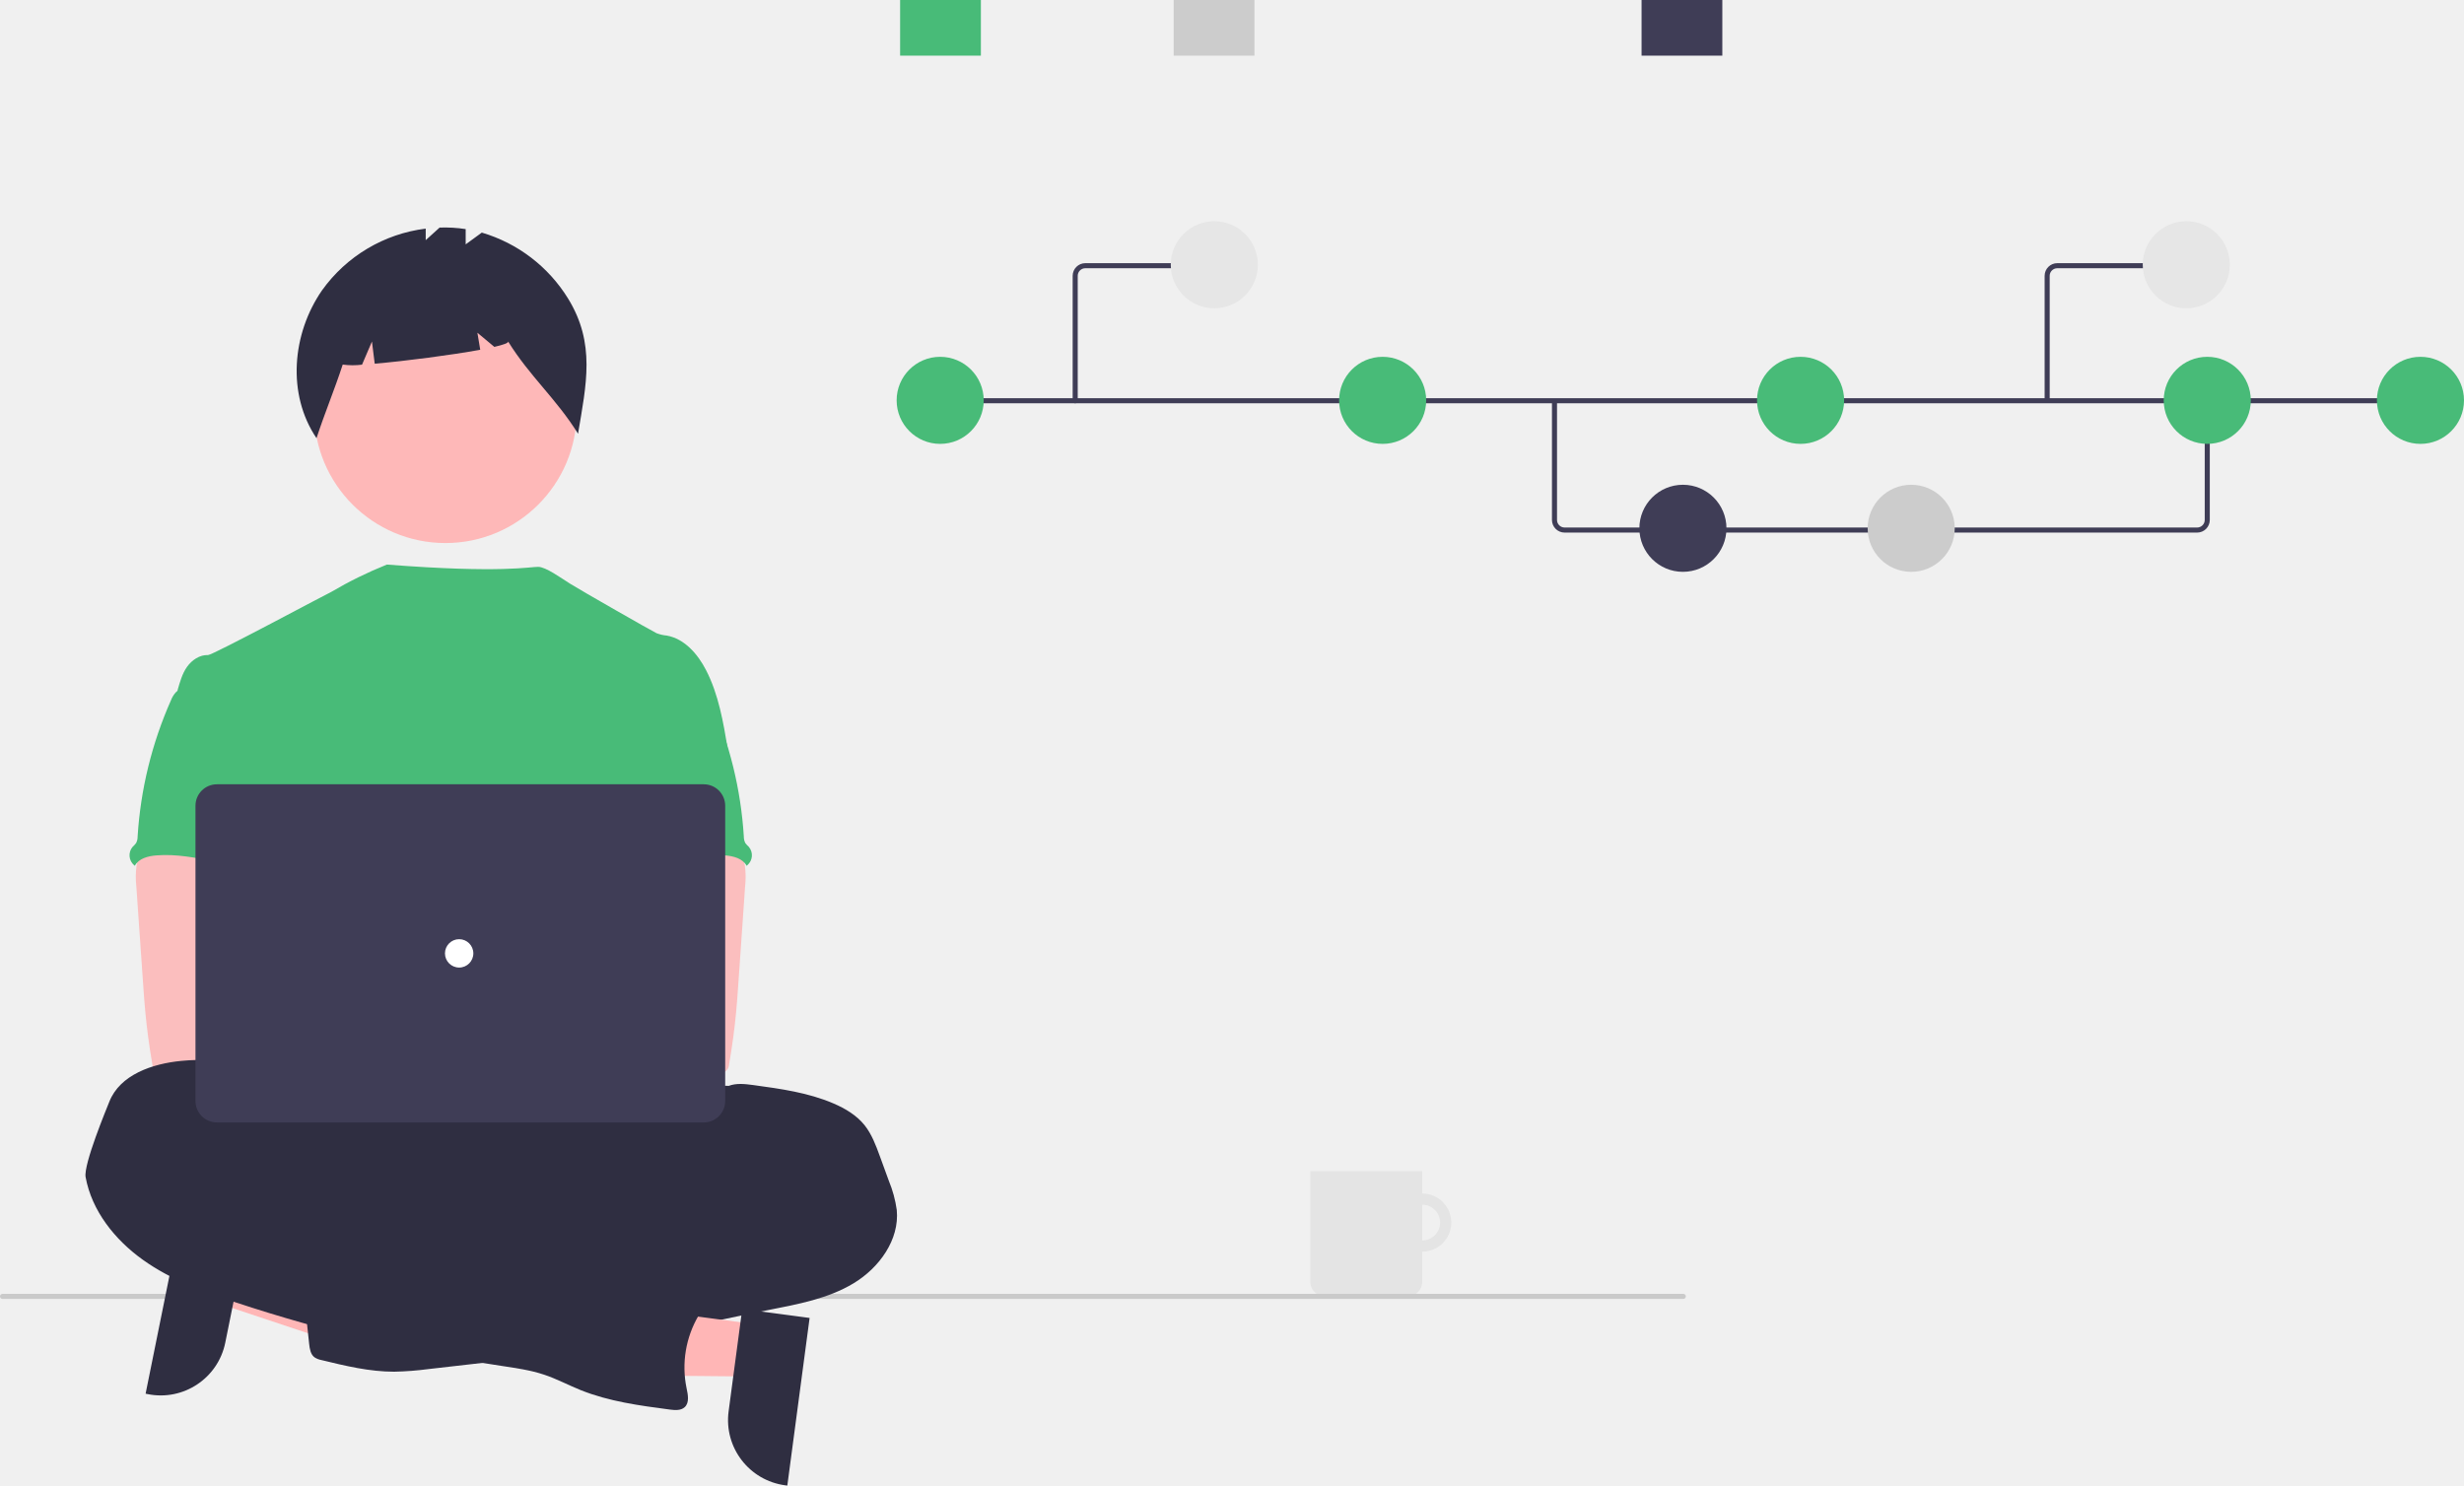
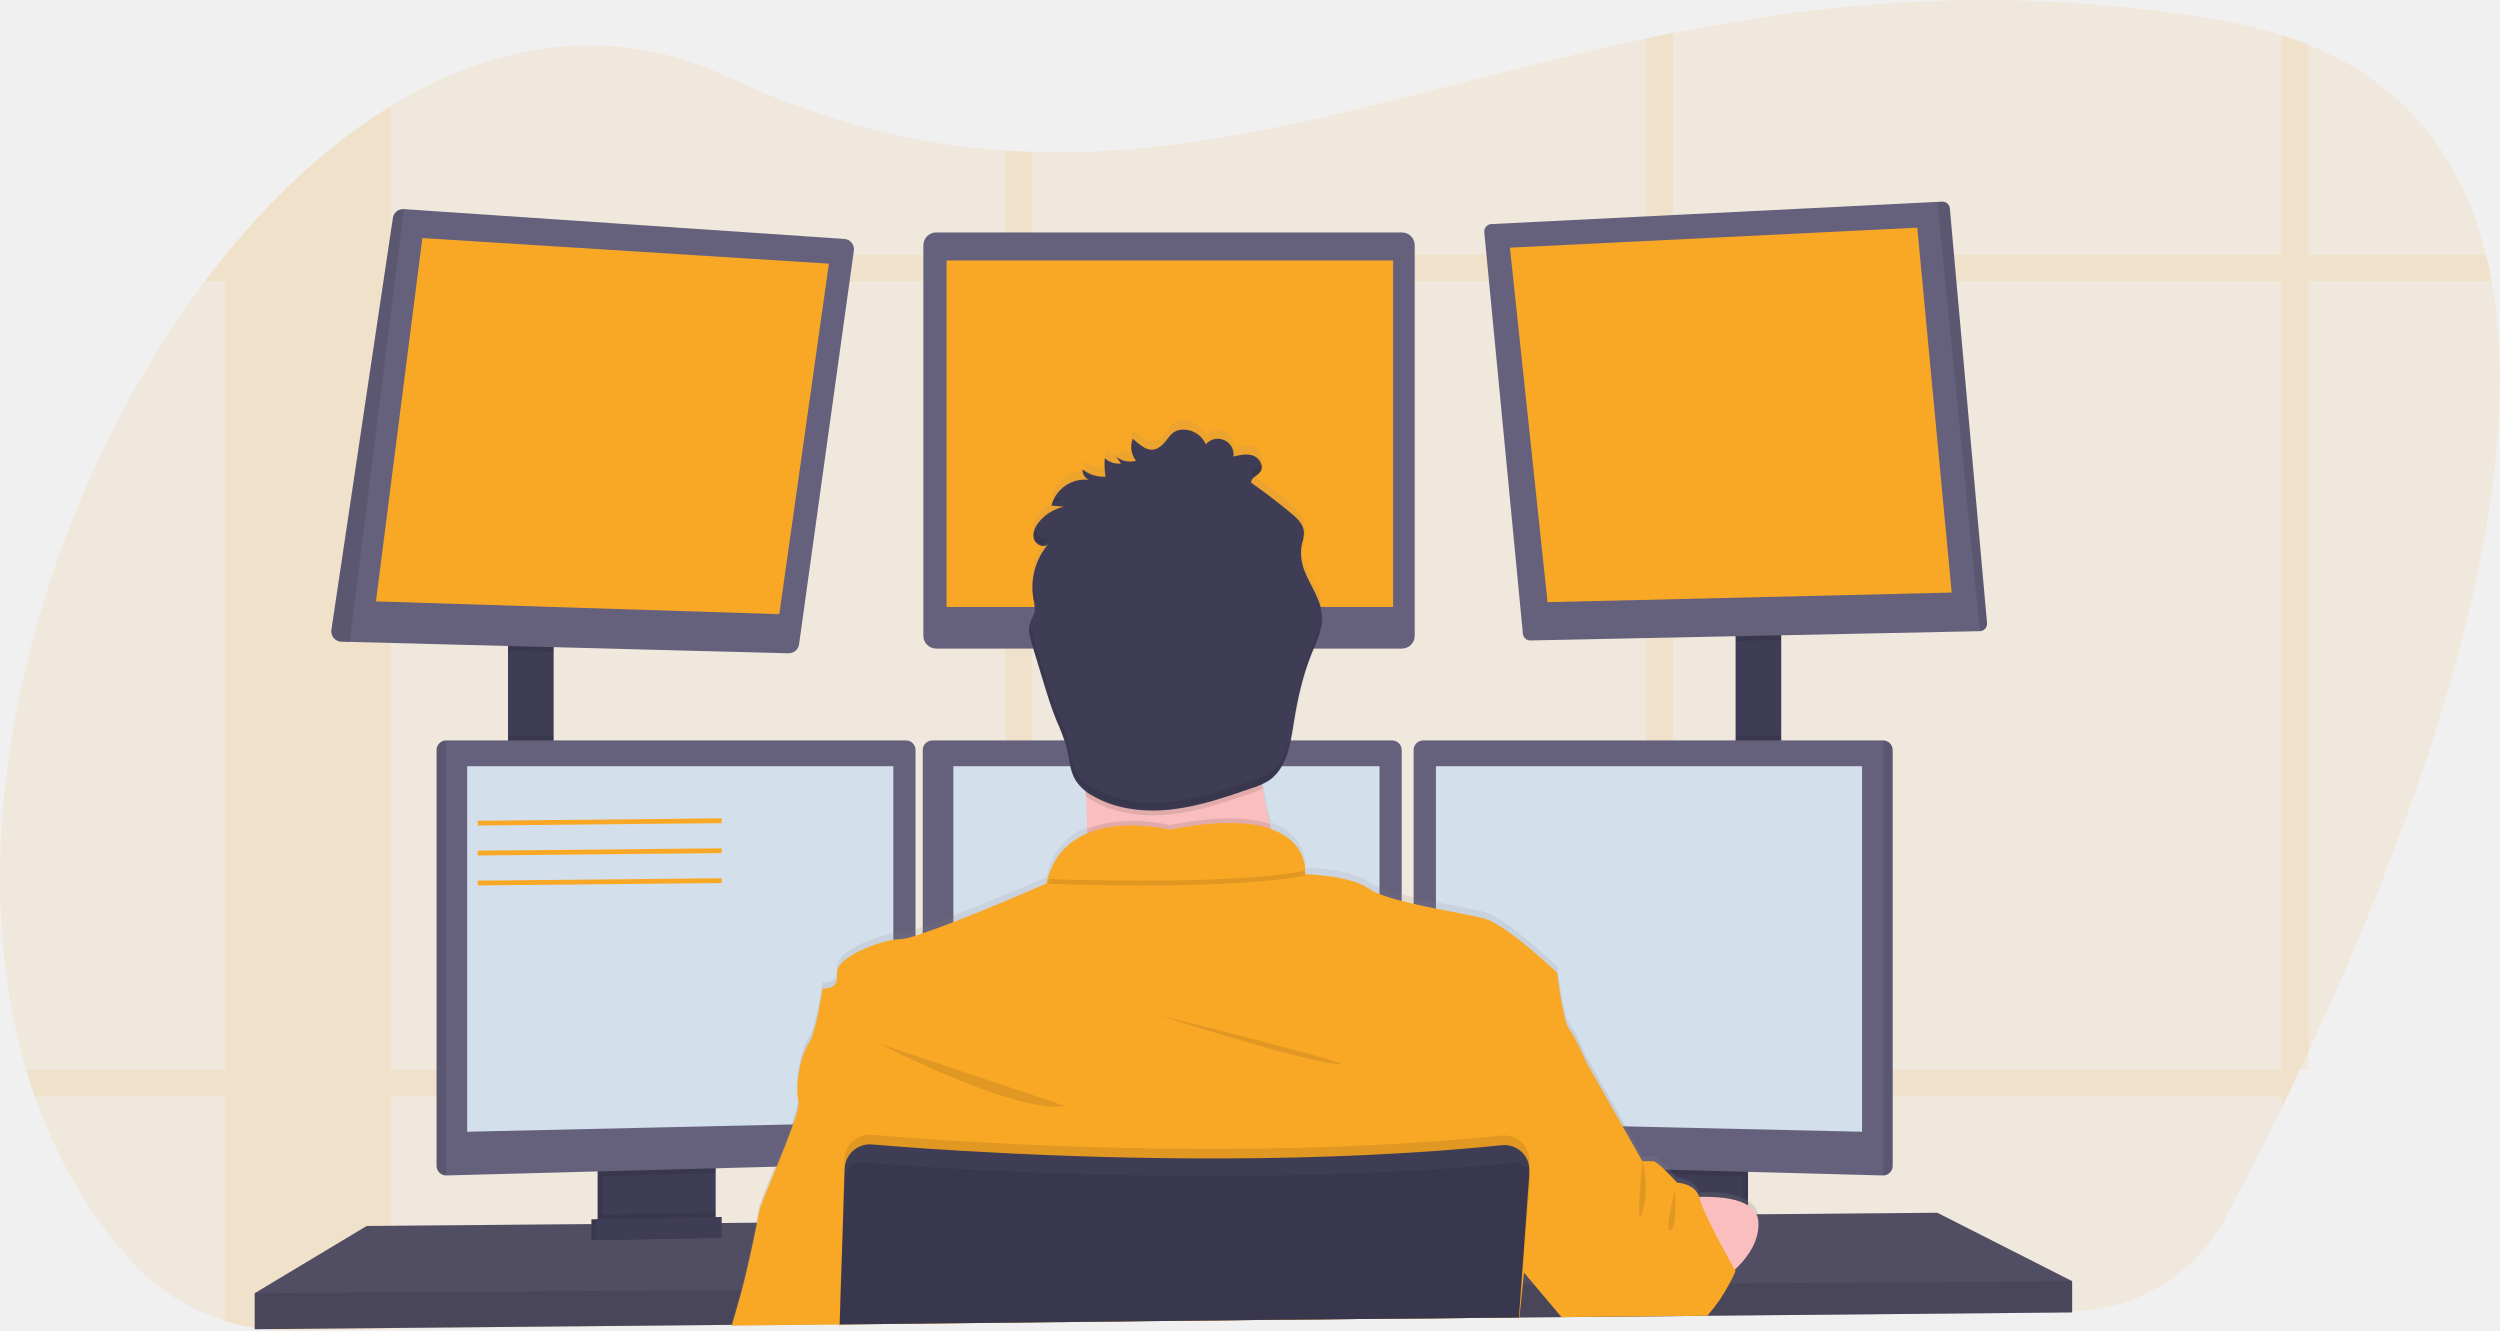
- <svg xmlns="http://www.w3.org/2000/svg" id="e7334088-53de-4589-99a2-090044ddfc90" data-name="Layer 1" width="973.461" height="587.025" viewBox="0 0 973.461 587.025">
-   <g id="f9b32178-6d95-472d-b482-6662972666de" data-name="Group 100">
-     <path id="f4b94a19-cbe0-459a-95a6-6ea3b3d72055" data-name="Path 1465" d="M675.147,628.1a11.49,11.49,0,1,0,11.49,11.49h0A11.49,11.49,0,0,0,675.147,628.1Zm0,18.561a7.071,7.071,0,1,1,7.071-7.071v0A7.071,7.071,0,0,1,675.147,646.661Z" transform="translate(-113.2693 -156.4874)" fill="#e4e4e4" />
-     <path id="abc0e0b3-f22e-4bee-9929-c6879640924e" data-name="Path 1467" d="M630.954,619.261h44.193v43.739a5.757,5.757,0,0,1-5.757,5.757h-32.679a5.757,5.757,0,0,1-5.757-5.757V619.261Z" transform="translate(-113.2693 -156.4874)" fill="#e4e4e4" />
+ <svg xmlns="http://www.w3.org/2000/svg" id="59725d3d-bdd8-4af0-9b66-49b8d09410bc" data-name="Layer 1" width="1041.32" height="554.17" viewBox="0 0 1041.32 554.17">
+   <defs>
+     <linearGradient id="dff037aa-d578-4bab-81e7-399360663117" x1="597.75" y1="725.44" x2="597.75" y2="347.69" gradientUnits="userSpaceOnUse">
+       <stop offset="0" stop-color="gray" stop-opacity="0.25" />
+       <stop offset="0.54" stop-color="gray" stop-opacity="0.12" />
+       <stop offset="1" stop-color="gray" stop-opacity="0.1" />
+     </linearGradient>
+   </defs>
+   <path d="M1040.82,611.12q-1.74,3.75-3.47,7.4-2.7,5.67-5.33,11.12c-.78,1.61-1.56,3.19-2.32,4.77-8.6,17.57-16.63,33.11-23.45,45.89A73.21,73.21,0,0,1,942.44,719l-151.65,1.65h-1.6l-13,.14-11.12.12-34.1.37-1.38,0-17.36.19h-.53l-107,1.16-95.51,1-11.11.12-69,.75H429l-44.75.48h-.48l-141.5,1.53-42.33.46a88.07,88.07,0,0,1-26.67-3.82,86.39,86.39,0,0,1-39.09-24.75C116,678.37,102.75,655,93.85,629.64q-1.93-5.49-3.6-11.12C59.44,514.37,97,380,164.6,290.08q4.25-5.64,8.64-11l.07-.08c20.79-25.52,44.1-46.84,68.93-62,44-26.91,92.75-34.49,140.7-11.9,40.57,19.12,78.45,28.11,115.17,30.55,3.71.24,7.42.42,11.11.53,84.23,2.65,163.17-27.7,255.87-47.29,3.69-.78,7.39-1.55,11.12-2.28,66.13-13.16,139.49-20.1,226.73-5.51a189.09,189.09,0,0,1,26.76,6.4q5.77,1.86,11.12,4c41.64,16.94,64.35,48.24,74,87.46q1.37,5.46,2.37,11.11C1134.3,384.41,1084.19,518.23,1040.82,611.12Z" transform="translate(-79.34 -172.91)" fill="#f9a826" opacity="0.1" />
+   <g opacity="0.1">
+     <path d="M242.24,217V726.62l-42.33.46a88.07,88.07,0,0,1-26.67-3.82V279h.07C194.1,253.45,217.41,232.13,242.24,217Z" transform="translate(-79.34 -172.91)" fill="#f9a826" />
+     <path d="M1117.24,290.08H164.6q4.25-5.64,8.64-11V279h941.63Q1116.24,284.43,1117.24,290.08Z" transform="translate(-79.34 -172.91)" fill="#f9a826" />
+     <path d="M1040.82,191.51v427h-3.47q-2.7,5.67-5.33,11.12c-.78,1.61-1.56,3.19-2.32,4.77V187.47Q1035.47,189.33,1040.82,191.51Z" transform="translate(-79.34 -172.91)" fill="#f9a826" />
+     <path d="M776.21,186.58V720.83l-11.12.12V188.86C768.78,188.08,772.48,187.31,776.21,186.58Z" transform="translate(-79.34 -172.91)" fill="#f9a826" />
+     <path d="M509.22,236.15V723.73l-11.11.12V235.62C501.82,235.86,505.53,236,509.22,236.15Z" transform="translate(-79.34 -172.91)" fill="#f9a826" />
+     <path d="M1037.35,618.52q-2.7,5.67-5.33,11.12H93.85q-1.93-5.49-3.6-11.12Z" transform="translate(-79.34 -172.91)" fill="#f9a826" />
  </g>
-   <path id="e24b6f19-a0a0-4e73-9cfc-bbb7635ad236" data-name="Path 944" d="M778.403,669.758h-664.237a1.006,1.006,0,0,1,0-2h664.237a1.006,1.006,0,0,1,0,2Z" transform="translate(-113.2693 -156.4874)" fill="#cacaca" />
-   <polygon points="89.41 494.381 85.302 514.694 161.695 540.208 167.759 510.228 89.41 494.381" fill="#ffb6b6" />
-   <path d="M210.36,647.029l-8.091,40.003-0.0.002a26.011,26.011,0,0,1-30.65,20.335l-.828-.168,13.248-65.496Z" transform="translate(-113.2693 -156.4874)" fill="#2f2e41" />
-   <circle id="fd4e5ab9-ffc8-4bbb-9267-3af70c31dae1" data-name="Ellipse 276" cx="175.979" cy="162.713" r="51.871" fill="#feb8b8" />
-   <path id="a8c9bbe2-1461-49cf-8211-f8d251166dc5" data-name="Path 1461" d="M337.697,274.45a59.907,59.907,0,0,0-34.081-26.052l-6.368,4.647v-6.034a55.143,55.143,0,0,0-10.3-.6l-5.494,4.971v-4.558a59.335,59.335,0,0,0-40.932,24.347c-11.931,17.2-13.945,41.129-2.21,58.467,3.221-9.9,7.131-19.189,10.353-29.088a29.299,29.299,0,0,0,7.633.037l3.919-9.145,1.095,8.758c12.148-1.058,30.166-3.382,41.682-5.511l-1.12-6.719,6.7,5.583c3.528-.812,5.623-1.549,5.45-2.112,8.565,13.808,19.047,22.627,27.611,36.435C344.888,308.406,348.632,292.217,337.697,274.45Z" transform="translate(-113.2693 -156.4874)" fill="#2f2e41" />
-   <ellipse id="f6be96d1-713f-4c17-812c-ecd79c56fe95" data-name="Ellipse 260" cx="192.856" cy="464.787" rx="133.56" ry="37.359" fill="#2f2e41" />
-   <path d="M400.808,452.588c-1.784-10.731-3.624-21.668-8.611-31.335-3.278-6.332-8.481-12.366-15.495-13.618a14.99,14.99,0,0,1-4.035-.934c-2.055-.99-29.673-16.756-34.063-19.502-3.769-2.357-9.719-6.722-12.719-6.722-3.018-.066-14.591,2.627-59.76-.904a163.141,163.141,0,0,0-22.01,10.822c-.146-.096-46.882,25.001-48.638,24.935-3.325-.14-6.416,1.989-8.322,4.67-1.906,2.681-2.8,6-3.736,9.209,10.208,22.733,19.548,45.495,29.757,68.228a5.821,5.821,0,0,1,.738,2.8,6.834,6.834,0,0,1-1.27,2.8c-5.006,8.042-4.847,18.157-4.3,27.609.547,9.452,1.224,19.436-3,27.908-1.149,2.326-2.643,4.455-3.736,6.781-2.559,5.268-3.484,22.117-1.989,27.777l187.267,5.365C382.86,587.409,400.808,452.588,400.808,452.588Z" transform="translate(-113.2693 -156.4874)" fill="#48bb78" />
-   <path id="eb41f72e-aba6-4a16-bf55-c7027d2f1a4b" data-name="Path 1421" d="M167.233,498.445a33.063,33.063,0,0,0-.112,8.154l2.684,38.546c.252,3.633.5,7.257.841,10.881.644,7.033,1.606,14.01,2.8,20.977a3.736,3.736,0,0,0,3.829,3.633c11.815,2.5,24.022,2.4,36.08,1.719,18.4-1.027,65.474-2.97,68.35-6.706s1.2-9.779-2.55-12.8-65.871-10.386-65.871-10.386c.607-4.81,2.438-9.34,4.175-13.907,3.12-8.1,6.034-16.466,6.09-25.143s-3.213-17.8-10.321-22.771c-5.847-4.081-13.375-4.838-20.5-4.67-5.184.149-14.141-1.093-18.876.934C170.105,488.556,167.933,494.776,167.233,498.445Z" transform="translate(-113.2693 -156.4874)" fill="#fbbebe" />
-   <path id="a363f2f7-2464-40a1-ad01-344825aa0b75" data-name="Path 1423" d="M401.141,585.578c3.11-1.186,6.538-.757,9.872-.308,10.732,1.466,21.622,2.97,31.569,7.257,4.67,2,9.116,4.67,12.273,8.6,2.8,3.54,4.436,7.874,5.987,12.142l3.587,9.826a47.3,47.3,0,0,1,3.129,11.516c1.121,11.759-6.921,22.845-17.036,28.954s-22.023,8.284-33.624,10.563-23.247,4.8-34.8,7.472a140.086,140.086,0,0,1-16.373,3.222c-12.366,1.4-25.292-.663-37.042,3.428-4.67,1.635-9.256,4.063-14.1,5.193a87.745,87.745,0,0,1-9.751,1.485l-22.238,2.54a121.313,121.313,0,0,1-13.636,1.046c-9.713,0-19.268-2.3-28.7-4.6a7.258,7.258,0,0,1-2.8-1.13c-1.494-1.177-1.821-3.26-2.036-5.146q-1.429-12.525-2.5-25.077c-.224-2.718-.392-5.66,1.093-7.948,1.868-2.8,5.511-3.68,8.836-4.222a230.58,230.58,0,0,1,42.665-2.961c5.426-5.426,14.374-5.454,21.482-8.406a63.897,63.897,0,0,0,7.575-4.119,99.001,99.001,0,0,1,41.59-13.141,38.714,38.714,0,0,0,8.509-1.214c5.5-1.709,10.517-6.361,16.167-5.221.7-1.933,1.186-4.521,2.8-5.847.8-.682,1.793-1.139,2.531-1.868,1.56-1.578,1.7-4.063,1.466-6.267s-.757-4.464-.187-6.613a9.141,9.141,0,0,1,1.037-2.307C391.278,587.595,395.509,585.111,401.141,585.578Z" transform="translate(-113.2693 -156.4874)" fill="#2f2e41" />
-   <path id="b53ad979-99f4-4c6e-a0f8-957060c42096" data-name="Path 1430" d="M182.88,429.901a9.667,9.667,0,0,0-2.073,3.316,156.78,156.78,0,0,0-13.169,53.816,5.38,5.38,0,0,1-.607,2.606,11.403,11.403,0,0,1-1.373,1.485,5.156,5.156,0,0,0,.617,7.266q.127.107.261.206c1.541-2.9,5.23-3.848,8.509-4.1,15.7-1.242,31.036,6.062,46.783,5.511-1.111-3.839-2.709-7.528-3.615-11.413-4.007-17.251,5.987-36.033-.14-52.649-1.224-3.325-3.269-6.594-6.491-8.051a17.291,17.291,0,0,0-4.156-1.1c-3.979-.719-11.9-3.792-15.747-2.559-1.42.458-1.98,1.793-3.157,2.6C186.734,427.977,184.362,428.397,182.88,429.901Z" transform="translate(-113.2693 -156.4874)" fill="#48bb78" />
-   <path id="a1197c30-bfd4-4098-bcf9-2468e7a33bf1" data-name="Path 1421" d="M400.921,486.906c-4.735-2.027-13.692-.785-18.876-.934-7.125-.168-14.653.589-20.5,4.67-7.108,4.971-10.377,14.094-10.321,22.771s2.97,17.043,6.09,25.143c1.737,4.567,3.568,9.097,4.175,13.907,0,0-62.121,7.365-65.871,10.386s-5.426,9.064-2.55,12.8,92.615,7.487,104.43,4.987a3.736,3.736,0,0,0,3.829-3.633c1.194-6.967,2.156-13.944,2.8-20.977.341-3.624.589-7.248.841-10.881l2.684-38.546a33.064,33.064,0,0,0-.112-8.154C406.84,494.776,404.668,488.556,400.921,486.906Z" transform="translate(-113.2693 -156.4874)" fill="#fbbebe" />
-   <path id="ebe46053-6aac-4aa7-8615-21a6fa79538d" data-name="Path 1430" d="M386.251,426.835c-1.177-.807-1.737-2.142-3.157-2.6-3.847-1.233-11.768,1.84-15.747,2.559a17.291,17.291,0,0,0-4.156,1.1c-3.222,1.457-5.267,4.726-6.491,8.051-6.127,16.616,3.867,35.398-.14,52.649-.906,3.885-2.504,7.574-3.615,11.413,15.747.551,31.083-6.753,46.783-5.511,3.279.252,6.968,1.2,8.509,4.1q.134-.099.261-.206a5.156,5.156,0,0,0,.617-7.266,11.401,11.401,0,0,1-1.373-1.485,5.38,5.38,0,0,1-.607-2.606,156.78,156.78,0,0,0-13.169-53.816,9.667,9.667,0,0,0-2.073-3.316C390.411,428.397,388.039,427.977,386.251,426.835Z" transform="translate(-113.2693 -156.4874)" fill="#48bb78" />
-   <polygon points="299.243 523.378 296.513 543.921 215.975 543.166 220.005 512.846 299.243 523.378" fill="#ffb6b6" />
-   <path d="M433.122,677.272l-8.804,66.24-.838-.111a26.011,26.011,0,0,1-22.356-29.208l0-.002,5.377-40.457Z" transform="translate(-113.2693 -156.4874)" fill="#2f2e41" />
-   <path id="a0b0f7ea-4ed9-4447-aa64-e2335b2c3196" data-name="Path 1427" d="M223.039,595.974c0,.934-1.466,0-1.6-1-1.027-7.556-7.024-13.786-14.01-16.812s-14.944-3.185-22.509-2.466c-11.441,1.083-24.284,5.464-28.468,16.158-.99,2.5-10.264,24.76-9.359,29.766,2.438,13.356,11.572,24.779,22.64,32.69s24,12.637,36.9,16.9a639.949,639.949,0,0,0,104.607,24.984c5.753.869,11.563,1.672,17.073,3.521,4.931,1.653,9.545,4.128,14.365,6.071,11.208,4.5,23.266,6.108,35.211,7.687,2.036.262,4.371.448,5.875-.934,1.943-1.8,1.3-4.941.747-7.528a40.488,40.488,0,0,1,4.773-28.729c2-3.362,4.6-6.809,4.222-10.7-.448-4.539-4.969-7.752-9.471-8.481s-9.078.346-13.6.934a7.285,7.285,0,0,1-4.623-.458,9.235,9.235,0,0,1-1.812-1.606,20.482,20.482,0,0,0-23.854-3.334c-1.672.934-4.2-1.149-5.94-1.933l-19.642-8.892c-22.565-10.208-45.242-20.464-69.115-26.927a14.514,14.514,0,0,1-5.324-2.214c-1.186-.934-2.036-2.2-3.129-3.241-2.382-2.251-5.7-3.148-8.555-4.745S222.385,599.177,223.039,595.974Z" transform="translate(-113.2693 -156.4874)" fill="#2f2e41" />
-   <circle cx="160.617" cy="411.99" r="14" fill="#fbbebe" />
-   <circle cx="191.617" cy="411.99" r="14" fill="#fbbebe" />
-   <path d="M391.305,600.024H198.966a8.48,8.48,0,0,1-8.47-8.47V474.868a8.48,8.48,0,0,1,8.47-8.47H391.305a8.48,8.48,0,0,1,8.47,8.47V591.555A8.48,8.48,0,0,1,391.305,600.024Z" transform="translate(-113.2693 -156.4874)" fill="#3f3d56" />
-   <circle id="e793da3b-cee2-4a15-ae11-6dab45a6c728" data-name="Ellipse 263" cx="181.399" cy="376.724" r="5.604" fill="#fff" />
-   <path d="M981.299,366.94H731.406a5.006,5.006,0,0,1-5-5V314.84h2v47.1a3.003,3.003,0,0,0,3,3H981.299a3.003,3.003,0,0,0,3-3V314.51h2v47.429A5.006,5.006,0,0,1,981.299,366.94Z" transform="translate(-113.2693 -156.4874)" fill="#3f3d56" />
-   <rect x="371.397" y="157.352" width="587.22" height="2" fill="#3f3d56" />
-   <circle id="a67a4451-c7cc-402c-b29d-5a705f3c9418" data-name="Ellipse 264" cx="371.439" cy="158.196" r="17.202" fill="#48bb78" />
-   <circle id="abdb3fbf-f68e-433e-a33f-153626b38c76" data-name="Ellipse 266" cx="546.244" cy="158.196" r="17.202" fill="#48bb78" />
-   <circle id="ac293633-0933-4e21-a8aa-bc27ca4fbccc" data-name="Ellipse 268" cx="664.876" cy="208.757" r="17.202" fill="#3f3d56" />
-   <circle id="a0cd768d-b738-4d4b-9ab3-78ab535c7573" data-name="Ellipse 269" cx="755.063" cy="208.757" r="17.202" fill="#ccc" />
-   <circle id="b9eb3d2e-31e0-4fe2-be5c-79abb86bc227" data-name="Ellipse 270" cx="711.36" cy="158.196" r="17.202" fill="#48bb78" />
-   <circle id="aa04baac-fce0-420a-b86a-4a97f3079928" data-name="Ellipse 271" cx="956.259" cy="158.196" r="17.202" fill="#48bb78" />
-   <circle id="e92cf92c-058e-415c-ba96-766a57ee18d9" data-name="Ellipse 272" cx="872.029" cy="158.196" r="17.202" fill="#48bb78" />
-   <rect id="ac5bf8cc-574d-4509-9338-881c836fd832" data-name="Rectangle 207" x="648.539" width="31.906" height="21.99" fill="#3f3d56" />
-   <rect id="ad5a043d-52f1-4931-b771-e4991ef7f7f7" data-name="Rectangle 208" x="355.612" width="31.906" height="21.99" fill="#48bb78" />
-   <rect id="e5d95e83-bdd9-4322-95a9-5a9c4b449a8f" data-name="Rectangle 209" x="463.685" width="31.906" height="21.99" fill="#ccc" />
-   <path d="M538.051,315.84a1,1,0,0,1-1-1V265.477a5.006,5.006,0,0,1,5-5h48.675a1,1,0,0,1,0,2h-48.675a3.003,3.003,0,0,0-3,3v49.362A1,1,0,0,1,538.051,315.84Z" transform="translate(-113.2693 -156.4874)" fill="#3f3d56" />
-   <circle id="b0a7c1c1-8f27-441f-a84a-e44462cc473e" data-name="Ellipse 265" cx="479.744" cy="104.616" r="17.202" fill="#e6e6e6" />
-   <path d="M923.051,314.84h-2V265.477a5.006,5.006,0,0,1,5-5h48.675v2h-48.675a3.003,3.003,0,0,0-3,3Z" transform="translate(-113.2693 -156.4874)" fill="#3f3d56" />
-   <circle id="b3140cf1-cdb8-48ff-81af-ce41ed4f5739" data-name="Ellipse 265" cx="863.744" cy="104.616" r="17.202" fill="#e6e6e6" />
+   <rect x="211.6" y="265.83" width="19" height="57.66" fill="#3f3d56" />
+   <rect x="722.93" y="262.83" width="19" height="61" fill="#3f3d56" />
+   <polygon points="863.1 533.65 863.1 546.65 711.18 548.05 709.56 548.08 651.82 548.61 650.44 548.63 632.89 548.78 632.37 548.78 525.39 549.77 349.78 551.4 349.63 551.4 304.98 551.82 304.5 551.83 106.1 553.65 106.1 538.65 152.75 510.65 246.35 509.87 248.35 509.86 249.01 509.85 251.01 509.82 295.95 509.45 297.96 509.44 298.6 509.43 300.6 509.42 315.01 509.3 315.39 509.29 350.94 508.99 351.23 508.99 628.63 506.65 635.42 506.6 636.1 506.6 641.28 506.55 678.93 506.24 680.93 506.21 682.78 506.19 683.74 506.19 695.45 506.1 697.77 506.07 700.88 506.05 710.63 505.96 726.1 505.83 728.1 505.81 731.58 505.79 732.23 505.79 806.94 505.15 863.1 533.65" fill="#65617d" />
+   <polygon points="863.1 533.65 863.1 546.65 711.18 548.05 709.56 548.08 651.82 548.61 650.44 548.63 632.89 548.78 632.37 548.78 525.39 549.77 349.78 551.4 349.63 551.4 304.98 551.82 304.5 551.83 106.1 553.65 106.1 538.65 152.75 510.65 246.35 509.87 248.35 509.86 249.01 509.85 251.01 509.82 295.95 509.45 297.96 509.44 298.6 509.43 300.6 509.42 315.01 509.3 315.39 509.29 350.94 508.99 351.23 508.99 628.63 506.65 635.42 506.6 636.1 506.6 641.28 506.55 678.93 506.24 680.93 506.21 682.78 506.19 683.74 506.19 695.45 506.1 697.77 506.07 700.88 506.05 710.63 505.96 726.1 505.83 728.1 505.81 731.58 505.79 732.23 505.79 806.94 505.15 863.1 533.65" opacity="0.2" />
+   <path d="M375.44,656.57v24.49a6.13,6.13,0,0,1-3.5,5.54,6,6,0,0,1-2.5.6l-34.9.74a6,6,0,0,1-2.7-.57,6.12,6.12,0,0,1-3.57-5.57V656.57Z" transform="translate(-79.34 -172.91)" fill="#3f3d56" />
+   <path d="M375.44,656.57v24.49a6.13,6.13,0,0,1-3.5,5.54,6,6,0,0,1-2.5.6l-34.9.74a6,6,0,0,1-2.7-.57,6.12,6.12,0,0,1-3.57-5.57V656.57Z" transform="translate(-79.34 -172.91)" opacity="0.1" />
+   <path d="M377.44,656.57v24.49a6.13,6.13,0,0,1-3.5,5.54,6,6,0,0,1-2.5.6l-34.9.74a6,6,0,0,1-2.7-.57,6.12,6.12,0,0,1-3.57-5.57V656.57Z" transform="translate(-79.34 -172.91)" fill="#3f3d56" />
+   <rect x="680.93" y="483.66" width="47.17" height="31.5" fill="#3f3d56" />
+   <rect x="680.93" y="483.66" width="47.17" height="31.5" opacity="0.1" />
+   <rect x="678.93" y="483.66" width="47.17" height="31.5" fill="#3f3d56" />
+   <polygon points="230.6 265.82 230.6 271.55 211.6 271.06 211.6 265.82 230.6 265.82" opacity="0.1" />
+   <path d="M435,277.31l-22.83,164a4.3,4.3,0,0,1-4.37,3.71L225,440.28l-3.47-.09a4.3,4.3,0,0,1-4.16-4.87L243,263.64a4.3,4.3,0,0,1,4.54-3.63L431,272.43A4.29,4.29,0,0,1,435,277.31Z" transform="translate(-79.34 -172.91)" fill="#65617d" />
+   <polygon points="175.93 99.16 156.6 250.49 324.6 255.82 345.26 109.82 175.93 99.16" fill="#f9a826" />
+   <rect x="384.6" y="96.82" width="204.67" height="173.33" rx="5.33" ry="5.33" fill="#65617d" />
+   <rect x="394.26" y="108.49" width="186" height="144.33" fill="#f9a826" />
+   <polygon points="741.93 262.82 741.93 266.61 722.93 267 722.93 262.82 741.93 262.82" opacity="0.1" />
+   <path d="M907,432.53a3.08,3.08,0,0,1-3,3.28L716.8,439.68a3.08,3.08,0,0,1-3.13-2.79L697.58,269.61a3.08,3.08,0,0,1,2.92-3.37L886.28,257l2-.1a3.07,3.07,0,0,1,3.22,2.8Z" transform="translate(-79.34 -172.91)" fill="#65617d" />
+   <polygon points="628.93 103.16 798.6 94.82 812.93 246.82 644.6 250.82 628.93 103.16" fill="#f9a826" />
+   <path d="M907,432.53a3.08,3.08,0,0,1-3,3.28L886.28,257l2-.1a3.07,3.07,0,0,1,3.22,2.8Z" transform="translate(-79.34 -172.91)" opacity="0.1" />
+   <path d="M247.57,260,225,440.28l-3.47-.09a4.3,4.3,0,0,1-4.16-4.87L243,263.64A4.3,4.3,0,0,1,247.57,260Z" transform="translate(-79.34 -172.91)" opacity="0.1" />
+   <rect x="211.6" y="306.41" width="19" height="17.08" opacity="0.1" />
+   <polygon points="298.1 483.65 298.1 488.62 250.93 489.88 250.93 483.65 298.1 483.65" opacity="0.1" />
+   <path d="M460.69,485.27v168.2a4,4,0,0,1-3.85,3.95l-191.65,5.1h-.05a4,4,0,0,1-3.95-3.95V485.27a4,4,0,0,1,3.95-3.95h191.6A4,4,0,0,1,460.69,485.27Z" transform="translate(-79.34 -172.91)" fill="#65617d" />
+   <path d="M265.19,481.32v181.2h-.05a4,4,0,0,1-3.95-3.95V485.27a4,4,0,0,1,3.95-3.95Z" transform="translate(-79.34 -172.91)" opacity="0.1" />
+   <polygon points="194.6 319.15 372.1 319.15 372.1 467.4 194.6 471.4 194.6 319.15" fill="#d4dfec" />
+   <rect x="722.93" y="306.41" width="19" height="17.42" opacity="0.1" />
+   <polygon points="726.1 483.65 726.1 490.06 678.93 488.8 678.93 483.65 726.1 483.65" opacity="0.1" />
+   <path d="M867.69,485.27v173.3a4,4,0,0,1-4,3.95h0L672,657.42a4,4,0,0,1-3.85-3.95V485.27a4,4,0,0,1,3.95-3.95h191.6A4,4,0,0,1,867.69,485.27Z" transform="translate(-79.34 -172.91)" fill="#65617d" />
+   <path d="M867.69,485.27v173.3a4,4,0,0,1-4,3.95h0V481.32h0A4,4,0,0,1,867.69,485.27Z" transform="translate(-79.34 -172.91)" opacity="0.1" />
+   <polygon points="775.6 319.15 598.1 319.15 598.1 467.4 775.6 471.4 775.6 319.15" fill="#d4dfec" />
+   <path d="M663.19,485.27v168.2a4,4,0,0,1-3.85,3.95l-191.65,5.1h0a4,4,0,0,1-4-3.95V485.27a4,4,0,0,1,3.95-3.95h191.6A4,4,0,0,1,663.19,485.27Z" transform="translate(-79.34 -172.91)" fill="#65617d" />
+   <polygon points="397.1 319.15 574.6 319.15 574.6 467.4 397.1 471.4 397.1 319.15" fill="#d4dfec" />
+   <polygon points="863.1 533.65 863.1 546.65 711.18 548.05 709.56 548.08 651.82 548.61 650.44 548.63 632.89 548.78 632.37 548.78 525.39 549.77 349.78 551.4 349.63 551.4 304.98 551.82 304.5 551.83 106.1 553.65 106.1 538.65 308.61 537.32 309.09 537.32 350.08 537.04 350.27 537.04 633.35 535.17 633.64 535.17 633.81 535.16 634.28 535.16 639.07 535.13 640.53 535.13 715.02 534.63 719.42 534.61 720.4 534.6 863.1 533.65" opacity="0.1" />
+   <circle cx="487.26" cy="272.16" r="51.33" fill="#fbbebe" />
+   <path d="M383.74,725.09c0-.11.06-.23.1-.35,1-3.59,2.78-9.66,4.11-14.51.17-.6.33-1.19.48-1.75,1.47-5.47,4.33-18.28,5.92-26.27.56-2.81,1-5,1.09-6.1.2-1.69,3.21-8.92,6.62-17.23,2.39-5.84,5-12.22,6.91-17.6a61.38,61.38,0,0,0,2.93-9.85,5.1,5.1,0,0,0,0-2.13,14.69,14.69,0,0,1-.48-3.5v0c-.23-6.2,1.62-16,4.48-20.11,3.5-5,6-23.66,6-23.66s5.18.75,6-3.53a6.15,6.15,0,0,0,.1-1.4,7.41,7.41,0,0,0-.09-1.11c-.89-6.24,14.72-12.88,23.5-14.31a19.67,19.67,0,0,1,3-.28,27.24,27.24,0,0,0,6.25-1.44q1.4-.43,3-1c3.68-1.24,8.08-2.88,12.75-4.68,17.56-6.81,38.82-16,38.82-16,.15-.71.32-1.39.51-2.06a27.71,27.71,0,0,1,16.35-18.93h0c0-.66,0-1.33,0-2,0-3.45-.15-7-.3-10.54,0-.69-.06-1.38-.1-2.07,0-.2,0-.41,0-.61s0-.35,0-.52c0-.7-.07-1.4-.11-2.09l-.18-.14a16.41,16.41,0,0,1-3.9-4.2,15.27,15.27,0,0,1-1.42-3c-1.25-3.39-1.54-7.17-2.38-10.75l-.18-.74a84,84,0,0,0-4-10.58c-2.21-5.42-3.91-11-5.6-16.65q-1.54-5.13-3.11-10.28l-1.58-5.24c-.3-1-.6-2-.83-3v0a13.27,13.27,0,0,1-.26-1.4,0,0,0,0,1,0,0,10,10,0,0,1,.24-4.61,32.09,32.09,0,0,1,1.32-3,7.87,7.87,0,0,0,.5-1.38v0a3,3,0,0,0,.08-.32,5.65,5.65,0,0,0,.11-1.08,18.46,18.46,0,0,0-.52-3.89.07.07,0,0,1,0-.05,2.56,2.56,0,0,0-.05-.27,25.48,25.48,0,0,1-.36-3,28.45,28.45,0,0,1,3.47-15.57l.19-.36a25.22,25.22,0,0,1,1.84-2.78h0c.31-.42.63-.82,1-1.22-1.4,1.34-3.7.75-5-.69a3.61,3.61,0,0,1-.55-.75,3.81,3.81,0,0,1-.23-.45c-.05-.12-.09-.25-.13-.38-.7-2.45.52-5.06,2.12-7.05a18.49,18.49,0,0,1,5.74-4.7h0a3.84,3.84,0,0,1,.4-.21,17.12,17.12,0,0,1,2.64-1.06h0a15.06,15.06,0,0,1,1.63-.44l-3.71-.34-1.5-.14a14.49,14.49,0,0,1,13-10.91h1.08a11.73,11.73,0,0,1,1.57.13,4.44,4.44,0,0,1-2.65-4.33,14.41,14.41,0,0,0,9.19,3.06h.38a30,30,0,0,1-.34-3.27h0a0,0,0,0,1,0,0,0,0,0,0,1,0,0,33.19,33.19,0,0,1,0-4.46,8.44,8.44,0,0,0,6.78,2.26l-2.08-2.9a9.49,9.49,0,0,0,6.56,2.05l.48-.05a7,7,0,0,0,1.19-.23l.09,0c-.19-.24-.36-.49-.53-.75l-.06-.12a9.67,9.67,0,0,1-1-2.09,6.59,6.59,0,0,1-.24-.87h0a8.75,8.75,0,0,1,.45-5.45c3.23,2.7,6.77,6.39,11,3.6s4.37-7.91,11-7.39a10.2,10.2,0,0,1,8.41,6.12,6.75,6.75,0,0,1,7.67-1.75,6.85,6.85,0,0,1,3.88,6.89c2.75-.69,5.71-1.37,8.35-.33s4.34,4.41,2.84,6.66a1.43,1.43,0,0,1-.14.2c-1.23,1.59-3.95,2.46-3.66,4.46l.42.3,1.3.94a.05.05,0,0,1,0,0q7.65,5.52,14.9,11.6c2.48,2.08,5.12,4.58,5.29,7.83a8.64,8.64,0,0,1-.24,2.37h0c-.16.78-.38,1.56-.55,2.34a19.51,19.51,0,0,0-.34,6.05h0c.07.59.16,1.17.27,1.76,1.53,7.73,7.71,14.11,8.32,22l0,.56a17.78,17.78,0,0,1-.07,2.53c-.46,4.8-2.68,9.41-4.48,14-.11.28-.22.56-.32.84-3.47,9-5.47,18.59-7,28.16a100.26,100.26,0,0,1-2,10.09A26.73,26.73,0,0,1,611,492.07a16.22,16.22,0,0,1-3.36,3,18.67,18.67,0,0,1-2.65,1.41s0,0,0,.06c.11.61.2,1.22.31,1.83.06.32.11.64.17,1h0a.14.14,0,0,0,0,.06c.84,4.73,1.8,9.36,2.81,13.76l.51,2.19c12.6,4.55,14.09,13.87,14.18,17.44a9.64,9.64,0,0,1,0,1.43s19,.5,26.5,6a20.34,20.34,0,0,0,4.51,2.3,83,83,0,0,0,9.25,2.89c1.61.42,3.29.83,5,1.23,3,.69,6.18,1.36,9.25,2,8.19,1.65,15.9,3,19.81,4,9.33,2.36,30.67,22.82,30.67,22.82s2.5,20.64,5,23.65,7,13.59,7,13.59l16.54,29.41,7,12.37h4.5c.62,0,1.84.88,3.21,2.1,1.19,1.06,2.51,2.38,3.67,3.58l1.92,2.05,1.2,1.33s7.27.18,9.24,5.93c5.92-.17,13.19.22,18.28,2.5a14.14,14.14,0,0,1,2,1.08,8.68,8.68,0,0,1,4.13,5.66,8.34,8.34,0,0,1,.18,1.44c0,.57,0,1.14,0,1.7-.36,7.57-5.29,13.87-9.82,18.11l.32.57s-.15.36-.44,1c-.08.19-.18.4-.29.64h0c-.59,1.26-1.53,3.15-2.76,5.36a63.31,63.31,0,0,1-9.57,13.17l-.29.3-57.74.53-.17-.2L719.87,708l-5.57-6.64-.17-.21-.16,1.59-.54,5.3-1.3,12.81-.07.64,0,.17-.15,1.48.11-1.48h-.29l-107,1L429.11,724.6l0,.84h-.14l0-.84-44.75.48Z" transform="translate(-79.34 -172.91)" fill="url(#dff037aa-d578-4bab-81e7-399360663117)" />
+   <path d="M617.94,550.07s-99.5,12-90,0c3.44-4.34,4.39-17.2,4.2-31.85-.06-4.45-.22-9.06-.45-13.65-1.1-22-3.75-43.5-3.75-43.5s87-41,77-8.5c-4,13.13-2.69,31.57.35,48.88.89,5.05,1.92,10,3,14.7A344.67,344.67,0,0,0,617.94,550.07Z" transform="translate(-79.34 -172.91)" fill="#fbbebe" />
+   <path d="M617.94,550.07s-99.5,12-90,0c3.44-4.34,4.39-17.2,4.2-31.85,15.17-6.48,34.47-1.65,34.47-1.65,20.32-4.05,33.35-3.26,41.68-.42A344.67,344.67,0,0,0,617.94,550.07Z" transform="translate(-79.34 -172.91)" opacity="0.1" />
+   <path d="M429.08,725.44l0-.84,175.62-1.91,107-1H712l-.11,1.48.15-1.48h.19l0-.17,1.37-13.45.52-5.09.16-1.59.14-1.33,6.18-20.61,6.18-20.58,5.2-17.33,7.94-26.48s-4.5-10.5-7-13.5-5-23.5-5-23.5-21.34-20.33-30.67-22.67c-3.91-1-11.63-2.33-19.83-4-3.07-.62-6.22-1.28-9.25-2-1.71-.39-3.39-.8-5-1.21a87.91,87.91,0,0,1-9.25-2.86,20.7,20.7,0,0,1-4.5-2.29c-7.35-5.39-25.77-6-26.48-6h0a.42.42,0,0,1,0-.07v-.09a10.26,10.26,0,0,0,0-1.26c0-.4,0-.87-.09-1.4,0-.16,0-.33-.07-.5-.05-.36-.11-.74-.2-1.14a5,5,0,0,0-.12-.53,17.21,17.21,0,0,0-1.25-3.49c-.07-.16-.16-.33-.24-.49a18.25,18.25,0,0,0-1.7-2.63c-.13-.17-.27-.35-.42-.52a19.58,19.58,0,0,0-2.72-2.64c-.27-.21-.55-.43-.84-.63a4.67,4.67,0,0,0-.51-.36l-.89-.58-.83-.48c-.73-.4-1.5-.79-2.34-1.16-.26-.12-.54-.23-.82-.34s-.72-.28-1.09-.42l-.06,0L608,518c-.57-.19-1.15-.36-1.76-.53l-.93-.24-1-.23-1-.21c-1-.2-2.07-.38-3.19-.52l-1.14-.14-1.17-.12-1.21-.1-1.72-.1-2-.07a124.68,124.68,0,0,0-26.24,2.79,72.27,72.27,0,0,0-18.26-1.68l-.87,0-1,.06-.64,0-1.29.12c-.43,0-.87.09-1.3.15s-.88.11-1.31.18l-.66.11c-.65.11-1.31.23-2,.37q-.33.06-.66.15c-.87.19-1.74.42-2.6.68-.43.12-.86.26-1.29.41-.22.06-.43.14-.64.22l-.64.23-.63.25-.75.3c-.38.16-.75.33-1.12.51-.21.09-.42.19-.62.3s-.41.2-.6.31a27.75,27.75,0,0,0-6.21,4.38l-.51.49-.5.51c-.17.17-.33.35-.49.53a23.82,23.82,0,0,0-1.82,2.25c-.16.21-.31.42-.46.64a26.69,26.69,0,0,0-1.72,2.92c-.13.24-.25.49-.37.73a32.7,32.7,0,0,0-2,5.25q-.28,1-.51,2S494,550.24,476.44,557c-4.67,1.8-9.07,3.43-12.75,4.66-1.07.36-2.07.69-3,1a26.7,26.7,0,0,1-6.25,1.44,19.67,19.67,0,0,0-3,.28c-8.07,1.31-21.9,7-23.41,12.71a3.69,3.69,0,0,0-.1,1.4s0,.07,0,.11c1,7-6,6-6,6s-2.5,18.5-6,23.5c-2.53,3.6-4.26,11.63-4.48,17.69v0a19.61,19.61,0,0,0,.44,5.63c0,.05,0,.1,0,.14.4,1.34-.56,5-2.19,9.69-1.77,5.15-4.35,11.55-6.83,17.59-3.74,9.12-7.26,17.4-7.48,19.22-.09.81-.35,2.26-.71,4.13-1.46,7.62-4.7,22.13-6.3,28-1.19,4.38-2.92,10.38-4.11,14.5,0,.12-.07.24-.1.35L429,724.6l0,.84h.14Z" transform="translate(-79.34 -172.91)" fill="#f9a826" />
+   <path d="M445.44,607.57s57,29.5,77.5,26Z" transform="translate(-79.34 -172.91)" opacity="0.1" />
+   <path d="M561.44,595.57s55.5,18,74,20.5S561.44,595.57,561.44,595.57Z" transform="translate(-79.34 -172.91)" opacity="0.1" />
+   <path d="M623,537.65c-29,5.34-83.6,4.19-107.2,3.38,8.65-31,50.83-20.46,50.83-20.46C618.84,510.15,622.84,531.77,623,537.65Z" transform="translate(-79.34 -172.91)" opacity="0.1" />
+   <path d="M623,535.65c-29,5.34-83.6,4.19-107.2,3.38,8.65-31,50.83-20.46,50.83-20.46C618.84,508.15,622.84,529.77,623,535.65Z" transform="translate(-79.34 -172.91)" fill="#f9a826" />
+   <path d="M776.94,672.32s34.16-5.25,34.83,9.75-17.42,25.48-17.42,25.48Z" transform="translate(-79.34 -172.91)" fill="#fbbebe" />
+   <path d="M605.29,501.45a47,47,0,0,1-4.5,1.74c-10.78,3.72-21.65,7.47-33,8.83s-23.26.16-33.16-5.5a28.77,28.77,0,0,1-3-1.95c-1.1-22-3.75-43.5-3.75-43.5s87-41,77-8.5C600.9,465.7,602.25,484.14,605.29,501.45Z" transform="translate(-79.34 -172.91)" opacity="0.1" />
+   <path d="M552.52,364.84a9.47,9.47,0,0,1-8.32-1.75l2.08,2.89a8.47,8.47,0,0,1-6.78-2.25,34.08,34.08,0,0,0,.32,7.75,14.52,14.52,0,0,1-9.56-3,4.42,4.42,0,0,0,2.64,4.31,14.34,14.34,0,0,0-15.6,10.71l5.22.48a18.47,18.47,0,0,0-10.44,6.37c-1.6,2-2.82,4.56-2.12,7s4.08,4,5.92,2.26a27.94,27.94,0,0,0-6.1,22.79,14.47,14.47,0,0,1,.46,5.26c-.33,1.65-1.37,3.08-1.89,4.69-1,2.92-.05,6.09.84,9l4.69,15.42c1.7,5.57,3.39,11.15,5.61,16.54a82.08,82.08,0,0,1,4,10.51c1.26,4.84,1.31,10.14,4,14.37a19.93,19.93,0,0,0,7.18,6.33c9.89,5.66,21.84,6.86,33.16,5.5s22.18-5.11,32.95-8.83a31,31,0,0,0,6.84-3c7.45-4.88,9.11-14.86,10.5-23.65,1.55-9.8,3.62-19.58,7.29-28.8,2.18-5.49,5-11.06,4.52-16.94-.61-7.81-6.79-14.14-8.32-21.82a19,19,0,0,1,.07-7.77,17.66,17.66,0,0,0,.79-4.7c-.17-3.22-2.81-5.7-5.29-7.77Q609.11,380,600.52,374c-.29-2,2.43-2.86,3.66-4.44,1.74-2.23-.06-5.77-2.7-6.81s-5.6-.36-8.35.33a6.59,6.59,0,0,0-11.55-5.11,10.2,10.2,0,0,0-8.42-6.08c-6.63-.52-6.76,4.55-11,7.34s-7.74-.89-11-3.57A9.28,9.28,0,0,0,552.52,364.84Z" transform="translate(-79.34 -172.91)" fill="#3f3d56" />
+   <path d="M802.27,702.32s-.89,2.12-2.53,5.19a69,69,0,0,1-9,13.17l-.27.29-1.62,0-57.74.53-1.38,0-.17-.2-11.2-13.29L714.14,703l-.17-.21-.36-.42-.2-.24-.26-.31-8.21-9.74,3-12.5,5.11-21.06.13-.51,1-4,.71-3,2.38-9.78,8.16-33.65,14.5,7.5,15.29,27,8.21,14.5h4.5c.85,0,2.8,1.64,4.76,3.53.7.67,1.4,1.38,2,2,1.78,1.84,3.19,3.42,3.19,3.42s7.29.16,9.25,5.9a7,7,0,0,1,.25.85,40.3,40.3,0,0,0,2.53,6.56c1.29,2.81,2.91,6,4.55,9.19,3.05,5.85,6.15,11.42,7.29,13.44l.14.25Z" transform="translate(-79.34 -172.91)" fill="#f9a826" />
+   <path d="M716.37,657.17l-.1,1.43v.1l-.17,2.3-1.33,18.51-1.61,22.3-.46,6.28-1,13.44v.17l-107,1L429.11,724.6l0,.84h-.14l0-.84v-.28l.45-14.36.86-28.06.74-23.79.07-2.37a10.53,10.53,0,0,1,11.42-10.17c4.72.4,10.85.89,18.18,1.41l3,.22c42.33,2.94,120.56,6.74,199.5,2,1.66-.09,3.33-.19,5-.31,12.24-.77,24.47-1.76,36.58-3a10.53,10.53,0,0,1,11.6,11.23Z" transform="translate(-79.34 -172.91)" opacity="0.1" />
+   <path d="M429.08,725.44l0-.84,175.62-1.91,107-1H712v-.17l1-13.44.43-6,1.64-22.61,1.29-17.9,0-.44a10.62,10.62,0,0,0-.11-2.47.3.3,0,0,0,0-.1,10.39,10.39,0,0,0-2-4.64,10.54,10.54,0,0,0-9.42-4c-12.11,1.24-24.34,2.23-36.58,3-1.67.12-3.34.22-5,.31-78.94,4.69-157.17.89-199.5-2l-3-.22c-7.33-.52-13.46-1-18.18-1.41a10.54,10.54,0,0,0-11.24,8.53,11,11,0,0,0-.18,1.64l-.68,22.16L429.54,710l-.44,14.36v.28l0,.84Z" transform="translate(-79.34 -172.91)" fill="#3f3d56" />
+   <path d="M716.67,664.18l-1.23,15.33-1.83,22.85-.46,5.72-1,12.81-.06.64v.17h0l-.15,1.48.11-1.48h-.29l-107,1L429.11,724.6v-.28l.49-14.36,1-28.06.64-18.65A6.36,6.36,0,0,1,434.3,658a6.25,6.25,0,0,1,3.78-.9c2.1.17,4.68.37,7.69.59,4.89.36,10.92.78,17.94,1.22,13,.82,29.31,1.7,48,2.42,52,2,122.2,2.67,188.88-3.17,3-.26,6.1-.55,9.13-.84a6.26,6.26,0,0,1,3.48.66,5.16,5.16,0,0,1,.86.54,6.14,6.14,0,0,1,2,2.46,3.56,3.56,0,0,1,.25.61A6.28,6.28,0,0,1,716.67,664.18Z" transform="translate(-79.34 -172.91)" opacity="0.1" />
+   <path d="M377.44,677.87v3.19a6.13,6.13,0,0,1-3.5,5.54l-40.1.77a6.12,6.12,0,0,1-3.57-5.57v-3Z" transform="translate(-79.34 -172.91)" opacity="0.1" />
+   <polygon points="298.6 515.57 246.35 516.57 246.35 507.9 298.6 506.9 298.6 515.57" fill="#3f3d56" />
+   <polygon points="298.6 515.57 246.35 516.57 246.35 507.9 298.6 506.9 298.6 515.57" opacity="0.1" />
+   <polygon points="300.6 515.57 248.35 516.57 248.35 507.9 300.6 506.9 300.6 515.57" fill="#3f3d56" />
+   <g opacity="0.1">
+     <path d="M552.93,361.56a9.75,9.75,0,0,1-1.89-4.34,9.49,9.49,0,0,0,.42,4.6A9,9,0,0,0,552.93,361.56Z" transform="translate(-79.34 -172.91)" />
+     <path d="M540.23,368.2a35.12,35.12,0,0,1-.37-3.7c0,1.23,0,2.47,0,3.71Z" transform="translate(-79.34 -172.91)" />
+     <path d="M621.73,401.57a18.34,18.34,0,0,1,.36-2.65,18,18,0,0,0,.8-4.69,6.16,6.16,0,0,0-.16-1.06c-.17.92-.44,1.84-.64,2.75A19.14,19.14,0,0,0,621.73,401.57Z" transform="translate(-79.34 -172.91)" />
+     <path d="M600.93,370.67l1.09.79a19.71,19.71,0,0,0,2.57-2.22,3.67,3.67,0,0,0,.38-3.64,3,3,0,0,1-.38.64C603.36,367.82,600.64,368.69,600.93,370.67Z" transform="translate(-79.34 -172.91)" />
+     <path d="M518.76,380.29a12.32,12.32,0,0,0-.87,2.28,18.16,18.16,0,0,1,5-1.89Z" transform="translate(-79.34 -172.91)" />
+     <path d="M532.55,369.41a14.83,14.83,0,0,1-1.88-1.23,4.25,4.25,0,0,0,.09,1.18A11.86,11.86,0,0,1,532.55,369.41Z" transform="translate(-79.34 -172.91)" />
+     <path d="M630.32,428.33c-.41,4.85-2.67,9.52-4.5,14.12-3.67,9.22-5.74,19-7.29,28.81-1.39,8.79-3,18.77-10.5,23.64a30,30,0,0,1-6.83,3c-10.78,3.73-21.65,7.47-33,8.83s-23.26.17-33.16-5.49a20,20,0,0,1-7.18-6.33c-2.67-4.23-2.72-9.53-4-14.37a82.21,82.21,0,0,0-4-10.52c-2.21-5.38-3.91-11-5.6-16.53q-2.35-7.71-4.69-15.43a28.81,28.81,0,0,1-1.14-4.75c-.39,2.56.37,5.24,1.14,7.75q2.34,7.73,4.69,15.43c1.69,5.57,3.39,11.15,5.6,16.53a82.21,82.21,0,0,1,4,10.52c1.26,4.84,1.31,10.14,4,14.37a20,20,0,0,0,7.18,6.33c9.9,5.66,21.84,6.85,33.16,5.49s22.18-5.1,33-8.83a30,30,0,0,0,6.83-3c7.45-4.87,9.11-14.85,10.5-23.64,1.55-9.81,3.62-19.59,7.29-28.81,2.18-5.48,5-11.05,4.52-16.94C630.34,428.45,630.32,428.39,630.32,428.33Z" transform="translate(-79.34 -172.91)" />
+     <path d="M510.63,424.46s0-.07,0-.11a14,14,0,0,0-.46-5.25,26.59,26.59,0,0,1-.39-3.32,27.35,27.35,0,0,0,.39,6.32C510.33,422.88,510.51,423.67,510.63,424.46Z" transform="translate(-79.34 -172.91)" />
+     <path d="M513.68,400a27.74,27.74,0,0,1,2.61-3.67c-1.83,1.75-5.21.19-5.92-2.24a5.83,5.83,0,0,0,0,3A4.39,4.39,0,0,0,513.68,400Z" transform="translate(-79.34 -172.91)" />
+   </g>
+   <path d="M763.44,656.57s3.17,11.5,0,21.5S763.44,656.57,763.44,656.57Z" transform="translate(-79.34 -172.91)" opacity="0.1" />
+   <path d="M776.94,668.3s1.33,14.6-1.67,17.19S776.94,668.3,776.94,668.3Z" transform="translate(-79.34 -172.91)" opacity="0.1" />
+   <line x1="198.99" y1="342.86" x2="300.6" y2="341.86" fill="none" stroke="#f9a826" stroke-miterlimit="10" stroke-width="2" />
+   <line x1="198.99" y1="355.33" x2="300.6" y2="354.34" fill="none" stroke="#f9a826" stroke-miterlimit="10" stroke-width="2" />
+   <line x1="198.99" y1="367.81" x2="300.6" y2="366.81" fill="none" stroke="#f9a826" stroke-miterlimit="10" stroke-width="2" />
</svg>
